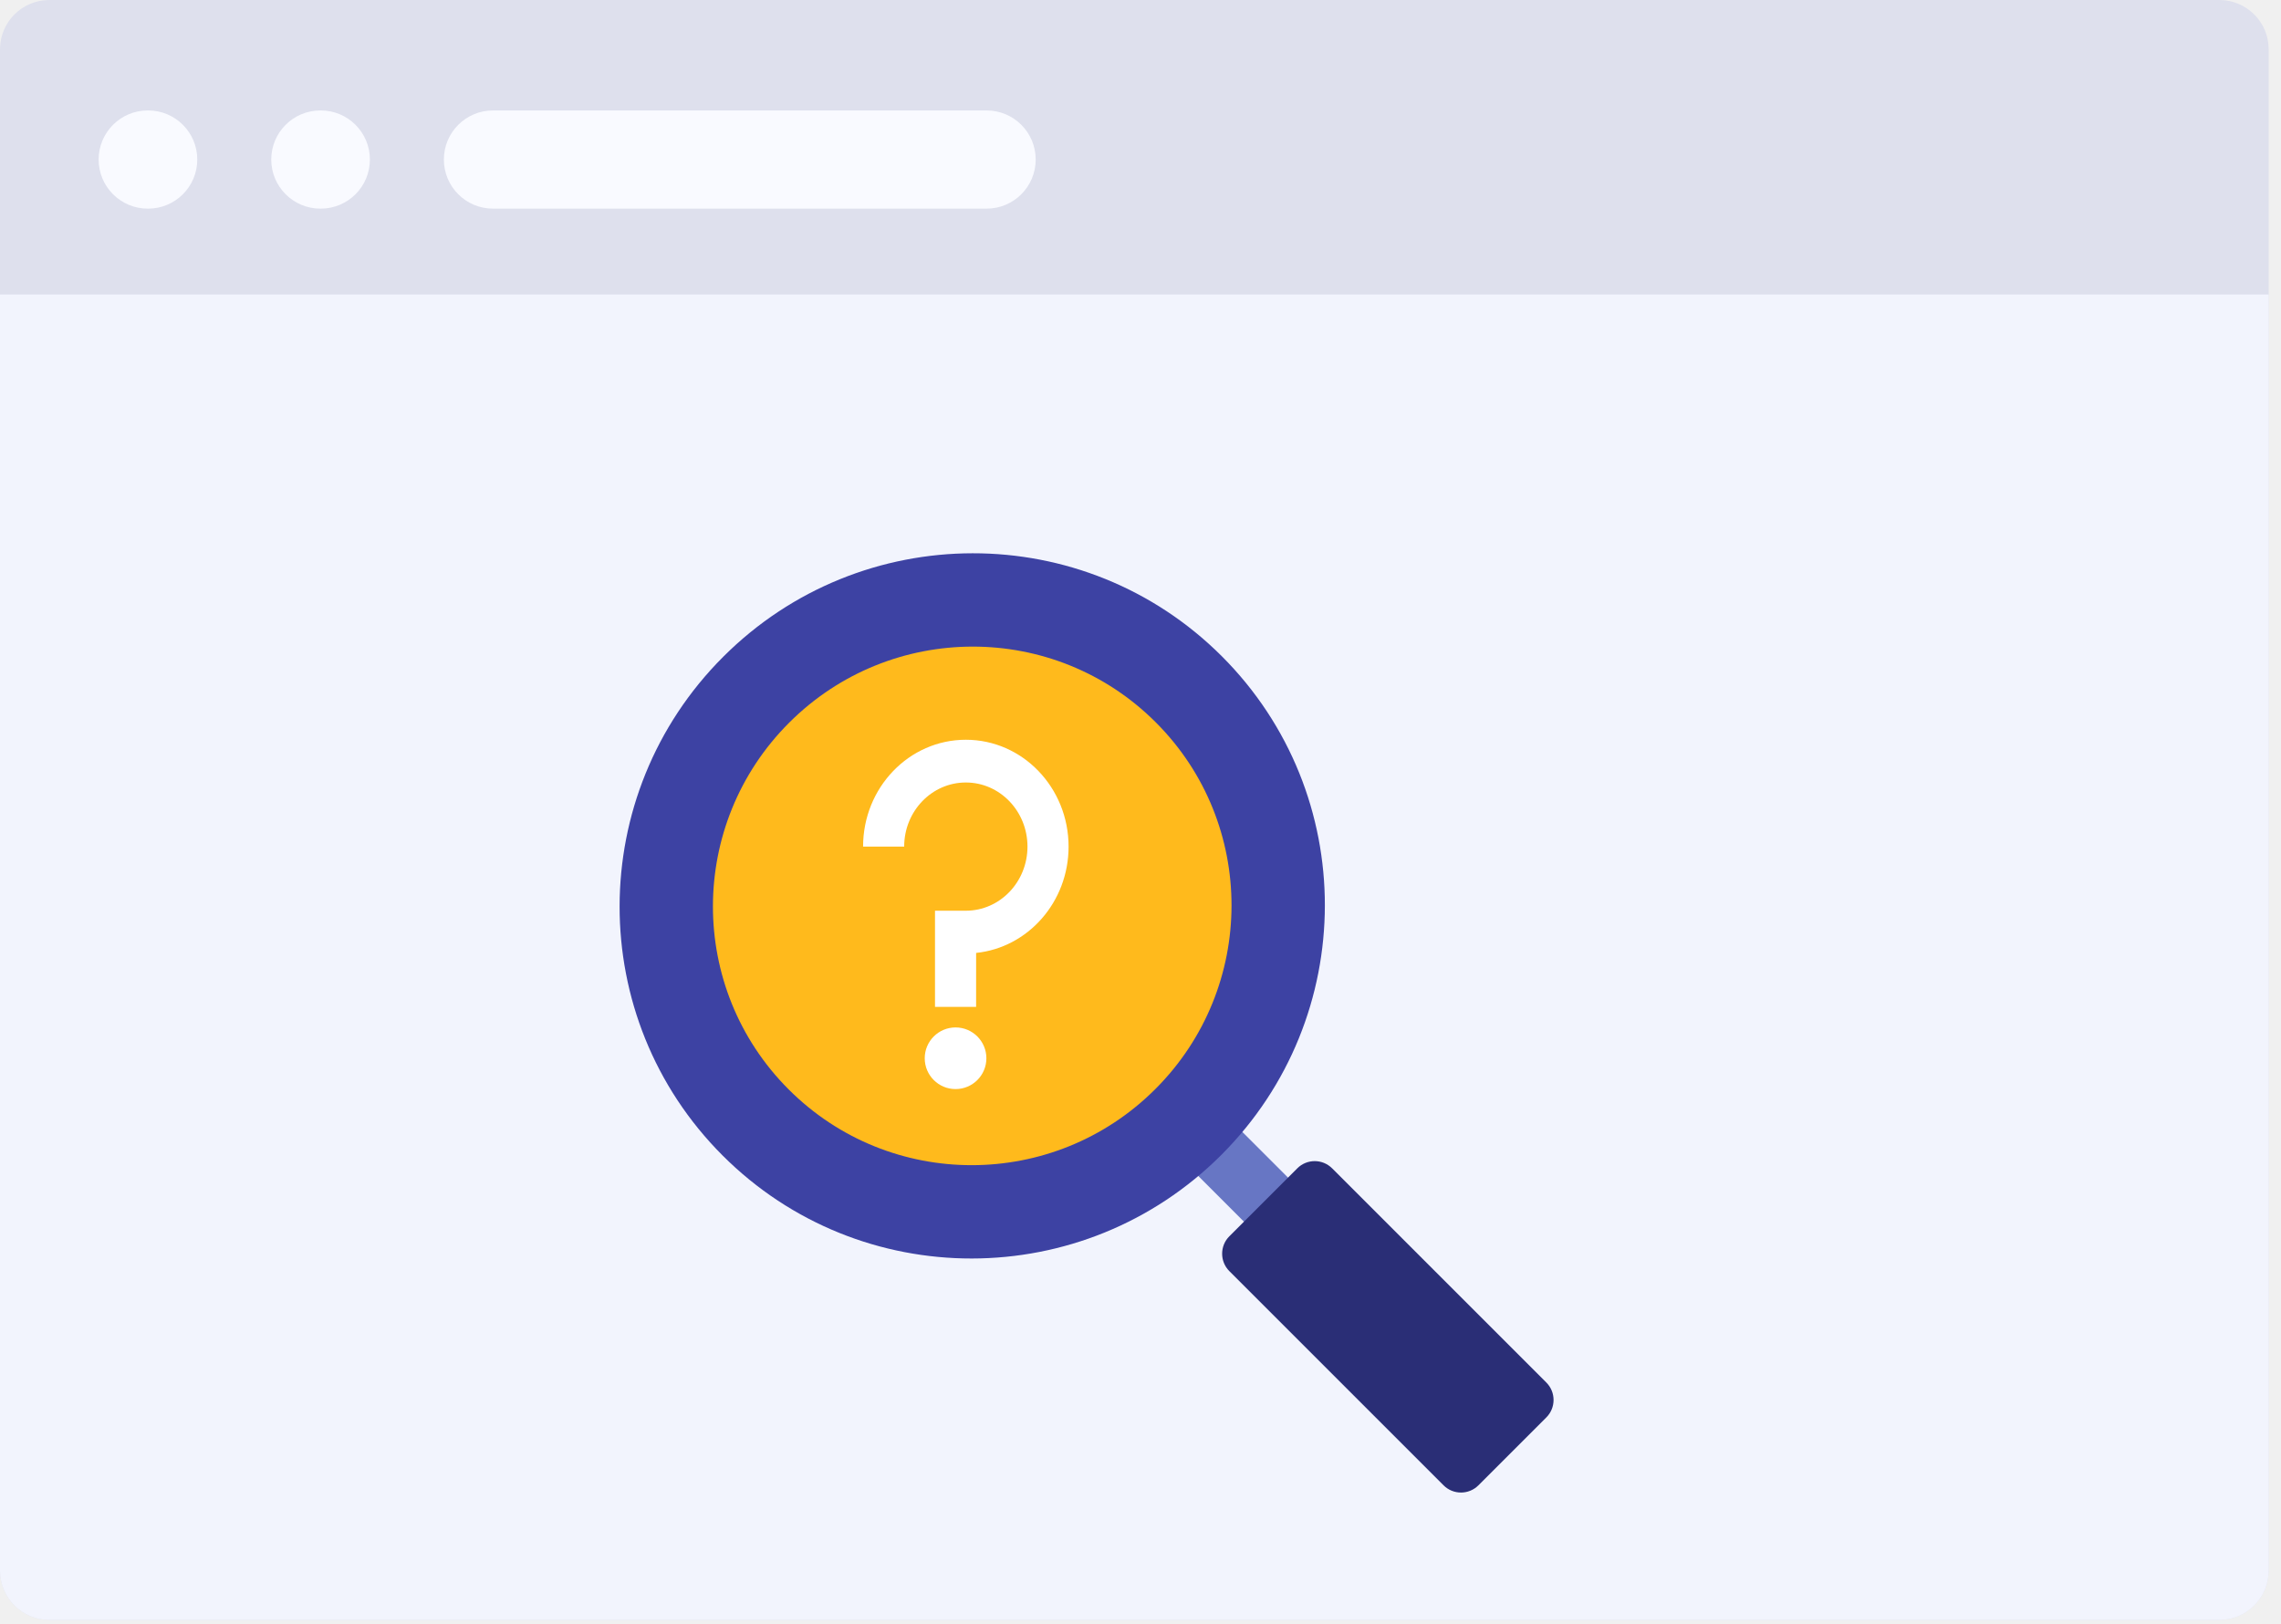
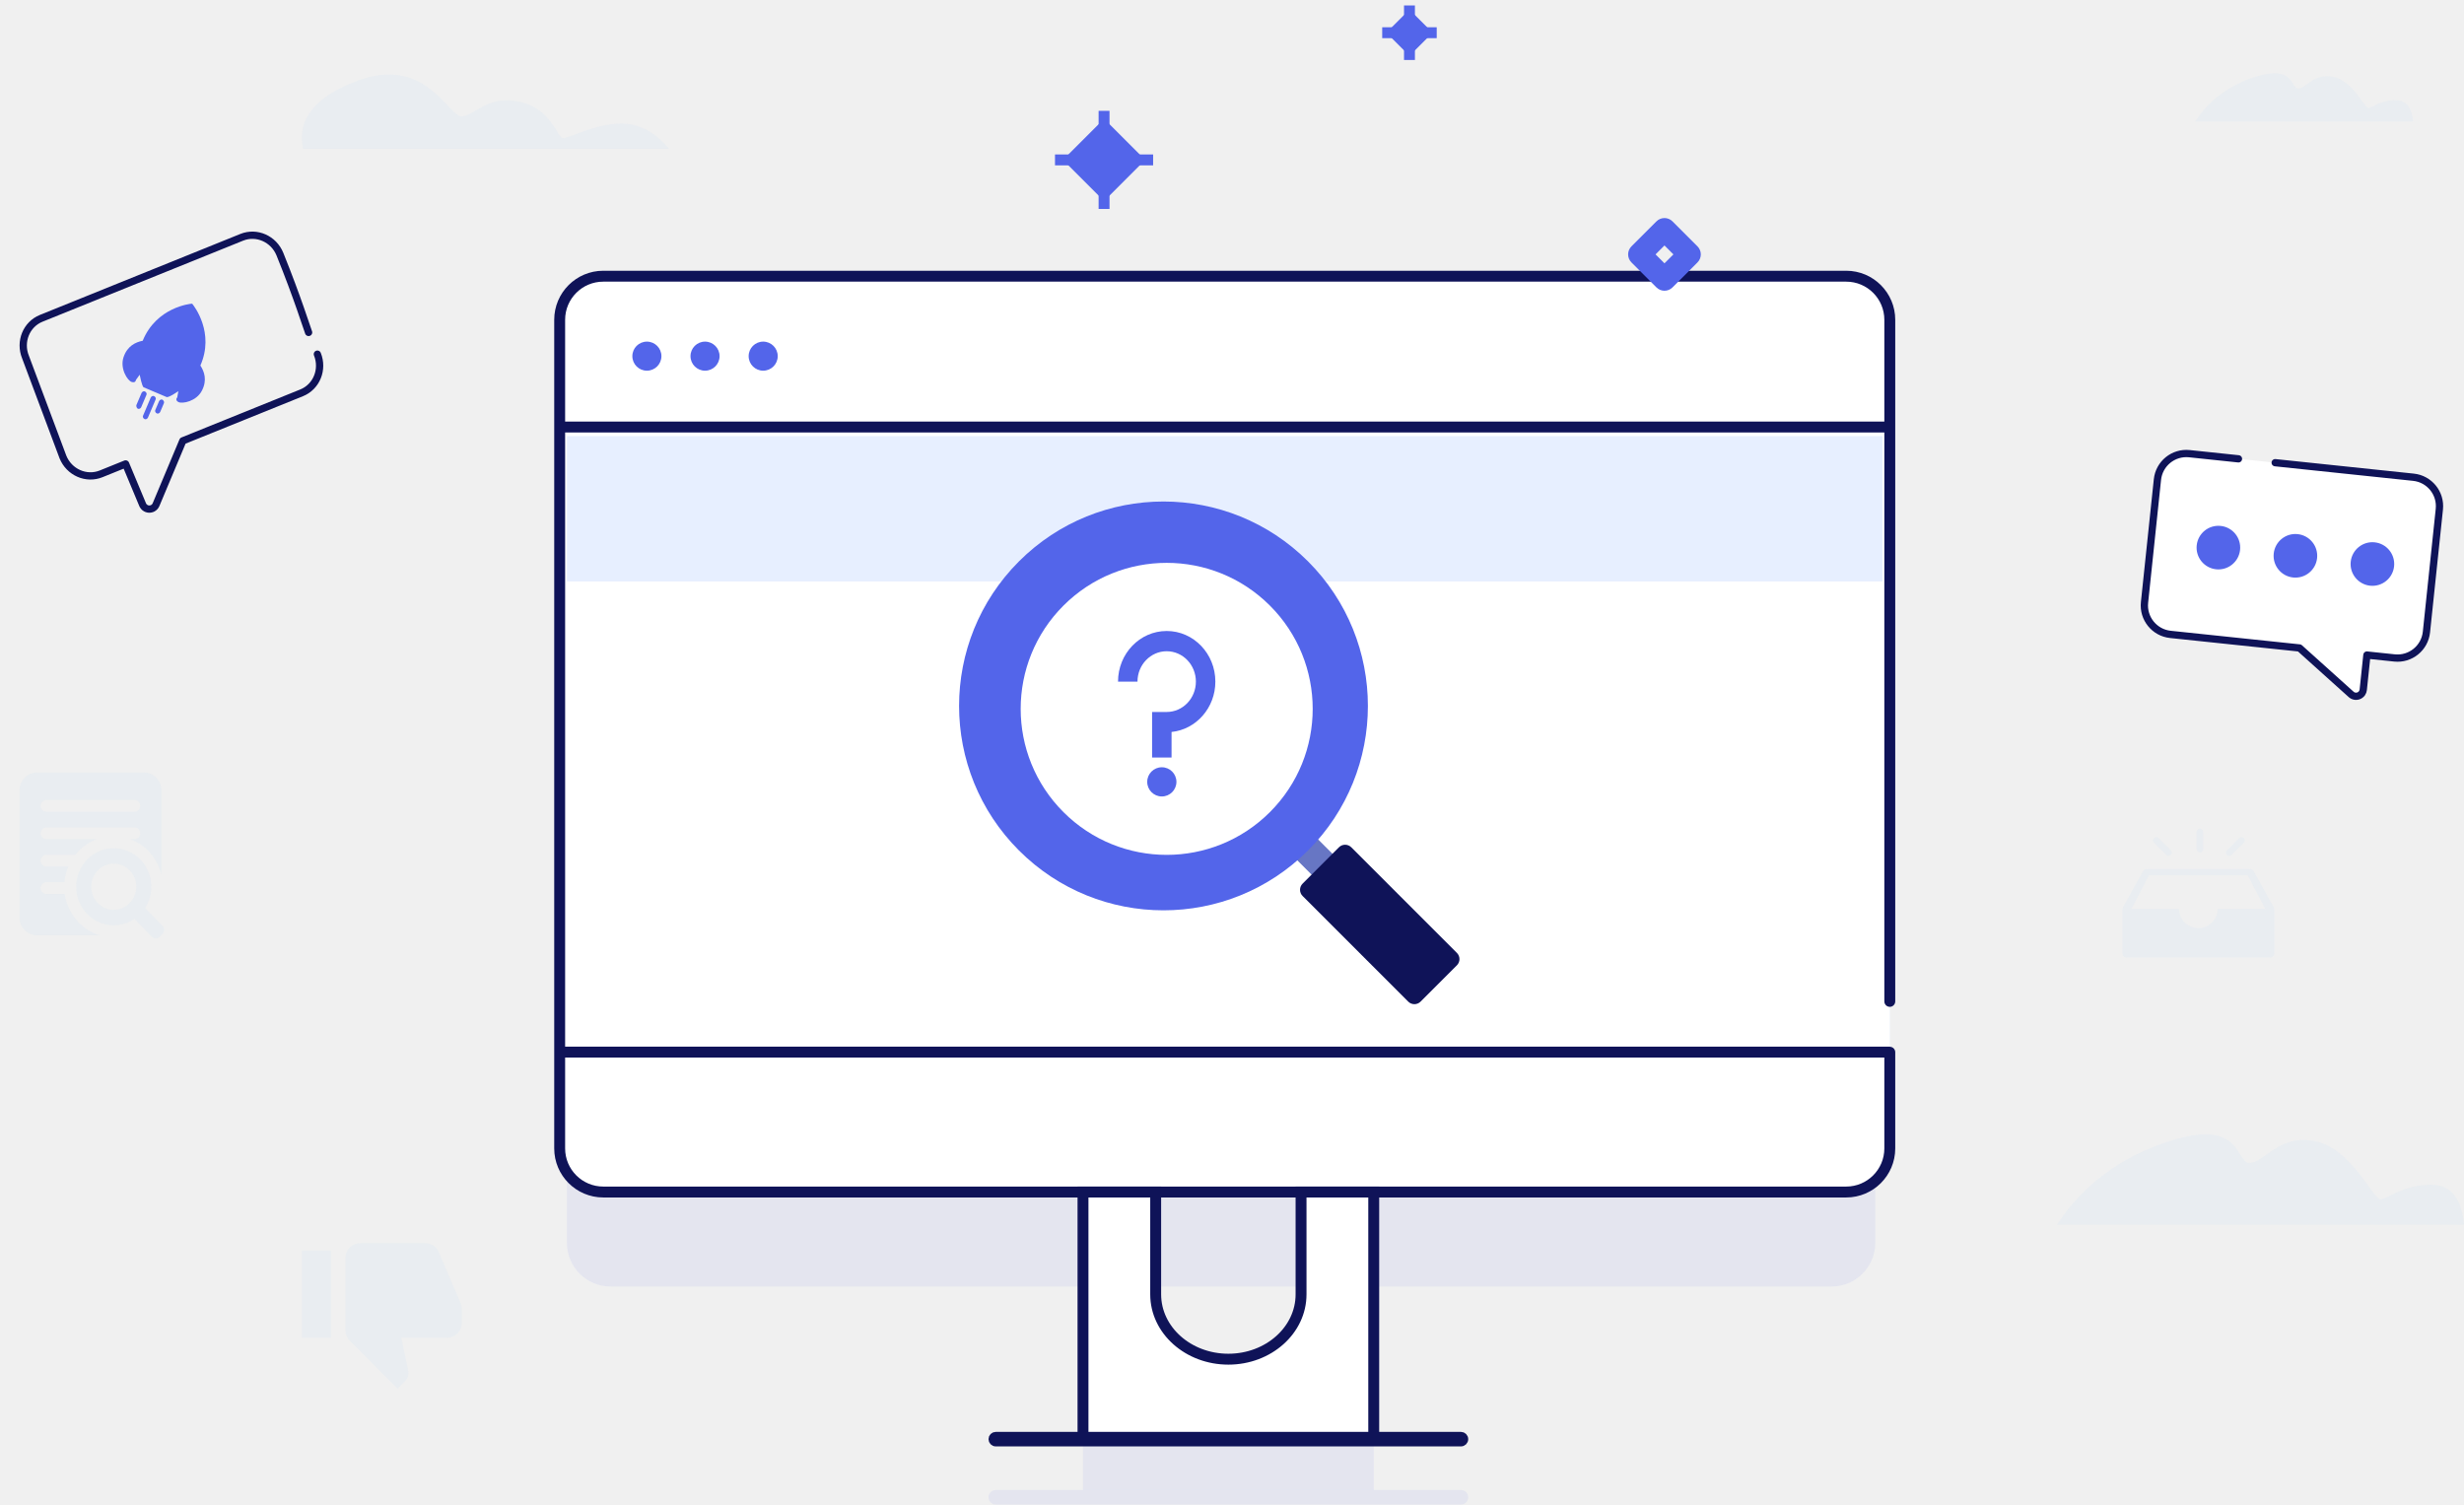
- <svg xmlns="http://www.w3.org/2000/svg" width="111px" height="79px" viewBox="0 0 111 79" version="1.1">
-   <g id="缺省页" stroke="none" stroke-width="1" fill="none" fill-rule="evenodd">
-     <g id="所有报告-" transform="translate(-498, -283)">
-       <g id="Group-Copy" transform="translate(498, 283)">
-         <rect id="Rectangle-7-Copy-13" fill="#DEE0ED" x="0" y="0" width="110.4" height="78.833" rx="2.4" />
-         <path d="M0,14.333 L110.4,14.333 L110.4,76.433 C110.4,77.759 109.325,78.833 108,78.833 L2.4,78.833 C1.075,78.833 -1.16994273e-15,77.759 0,76.433 L0,14.333 L0,14.333 Z" id="Rectangle-7-Copy-13" fill="#F2F4FD" />
-         <rect id="Rectangle-21-Copy-14" fill="#F9FAFF" x="4.8" y="5.375" width="4.8" height="4.778" rx="2.389" />
-         <rect id="Rectangle-21-Copy-19" fill="#F9FAFF" x="13.2" y="5.375" width="4.8" height="4.778" rx="2.389" />
-         <rect id="Rectangle-21-Copy-18" fill="#F9FAFF" x="21.6" y="5.375" width="28.8" height="4.778" rx="2.389" />
-         <g id="Group-9" transform="translate(23, 19)">
-           <g id="Group-7" transform="translate(31.86354, 32.18313) rotate(-45) translate(-31.86354, -32.18313) translate(14.36354, 4.683129)">
-             <rect id="Rectangle-25" fill="#6776C4" x="15.663" y="33.274" width="3.032" height="6.05" />
-             <rect id="Rectangle-25-Copy" fill="#2A2E76" x="13.458" y="37.357" width="7.074" height="17.141" rx="1.2" />
-             <ellipse id="Oval-11" fill="#3D42A3" cx="17.179" cy="17.141" rx="17.179" ry="17.141" />
-             <ellipse id="Oval-11" fill="#FFBA1C" cx="17.179" cy="17.141" rx="12.632" ry="12.604" />
+ <svg xmlns="http://www.w3.org/2000/svg" width="339px" height="207px" viewBox="0 0 339 207" version="1.1">
+   <g id="页面-1" stroke="none" stroke-width="1" fill="none" fill-rule="evenodd">
+     <g id="新主题缺省图" transform="translate(-925, -399)">
+       <g id="暂无冲刺" transform="translate(926, 400)">
+         <g id="编组-21" transform="translate(144.8983, 15)">
+           <line x1="0" y1="6" x2="12" y2="6" id="直线-8" stroke="#5365EA" stroke-width="1.5" stroke-linecap="square" />
+           <line x1="0" y1="6" x2="12" y2="6" id="直线-8" stroke="#5365EA" stroke-width="1.5" stroke-linecap="square" transform="translate(6, 6) rotate(90) translate(-6, -6) " />
+           <rect id="矩形" fill="#5365EA" transform="translate(6, 6) rotate(45) translate(-6, -6) " x="2" y="2" width="8" height="8" />
+         </g>
+         <g id="编组-21" transform="translate(189.9163, 0.5)" stroke="#5365EA">
+           <line x1="0" y1="3" x2="6" y2="3" id="直线-8" stroke-width="1.5" stroke-linecap="square" />
+           <polygon id="矩形" fill="#5365EA" transform="translate(3, 3) rotate(45) translate(-3, -3) " points="1.25 1.25 4.75 1.25 4.75 4.75 1.25 4.75" />
+           <line x1="1.00280713e-15" y1="3" x2="6" y2="3" id="直线-8" stroke-width="1.5" stroke-linecap="square" transform="translate(3, 3) rotate(90) translate(-3, -3) " />
+         </g>
+         <g id="编组-23" transform="translate(24.3127, 51.03641) rotate(-22) translate(-24.3127, -51.03641) translate(4.812697, 36.03641)">
+           <path d="M37.756,18.805 C37.756,21.081 35.965,22.927 33.756,22.927 L16.125,22.927 L9.418,29.688 C9.264,29.843 9.064,29.943 8.85,29.973 L8.72,29.984 C8.207,29.989 7.78,29.608 7.717,29.111 L7.709,28.995 L7.638,22.927 L4,22.927 C1.791,22.927 1.8189894e-12,21.081 1.8189894e-12,18.805 L0.375,4.123 C0.375,1.846 2.165,8.86757334e-12 4.375,8.86757334e-12 L34.131,8.86757334e-12 C36.34,8.86757334e-12 38.131,1.846 38.131,4.123 C38.131,10.616 37.756,15.054 37.756,15.583" id="路径" stroke="#0F1358" stroke-linecap="round" stroke-linejoin="round" />
+           <g id="编组" transform="translate(11.64937, 4.785122)" fill-rule="nonzero">
+             <path d="M7.627,3.819 C6.512,5.166 7.534,6.28 7.627,6.373 C7.72,6.466 8.834,7.488 10.181,6.373 C11.342,5.119 10.32,3.866 10.227,3.773 C10.088,3.726 8.881,2.658 7.627,3.819 Z" id="路径" fill="#000000" />
+             <path d="M0.383,11.202 L1.683,9.902 C1.823,9.763 2.101,9.763 2.194,9.902 C2.333,10.041 2.333,10.32 2.194,10.413 L0.894,11.713 C0.755,11.852 0.476,11.852 0.383,11.713 C0.29,11.62 0.29,11.342 0.383,11.202 Z M1.219,13.385 C1.08,13.524 0.801,13.524 0.708,13.385 C0.569,13.245 0.569,12.967 0.708,12.874 L2.612,10.97 C2.751,10.831 3.03,10.831 3.123,10.97 C3.262,11.109 3.262,11.388 3.123,11.481 L1.219,13.385 Z M4.005,12.363 L3.076,13.292 C2.937,13.431 2.658,13.431 2.566,13.292 C2.426,13.153 2.426,12.874 2.566,12.781 L3.494,11.852 C3.633,11.713 3.912,11.713 4.005,11.852 C4.098,11.992 4.144,12.224 4.005,12.363 Z M10.599,9.438 C10.784,10.413 10.738,11.667 9.484,12.735 C8.231,13.803 6.327,13.431 5.909,12.967 C5.537,12.502 6.002,12.317 6.002,12.317 L6.466,11.574 C6.466,11.574 4.887,11.945 4.655,11.713 L3.448,10.506 L2.24,9.299 C2.055,9.113 2.38,7.488 2.38,7.488 L1.637,7.952 C1.637,7.952 1.451,8.37 0.987,7.998 C0.522,7.627 0.151,5.677 1.219,4.423 C2.287,3.169 3.541,3.123 4.516,3.308 C7.998,-0.267 12.502,1.033 12.735,1.126 C12.874,1.544 14.128,6.002 10.599,9.438 L10.599,9.438 Z" id="形状" fill="#5365EA" />
          </g>
-           <path d="M24,17 C26.761,17 29,19.328 29,22.2 C29,24.896 27.027,27.113 24.501,27.374 L24.5,30 L22.5,30 L22.5,25.32 L24,25.32 L24,25.32 C25.657,25.32 27,23.923 27,22.2 C27,20.477 25.657,19.08 24,19.08 C22.343,19.08 21,20.477 21,22.2 L19,22.2 C19,19.328 21.239,17 24,17 Z" id="Combined-Shape" fill="#FFFFFF" />
-           <circle id="Oval-13" fill="#FFFFFF" cx="23.5" cy="32.5" r="1.5" />
        </g>
+         <path d="M282,167.5 L338,167.5 C337.667,163.833 336.167,162 333.5,162 C329.5,162 327.5,164 326.5,164 C325.5,164 322.5,157 317.5,156 C312.5,155 310.5,159 308.5,159 C306.5,159 307.578,152.767 297.5,156 C290.781,158.155 285.615,161.988 282,167.5 Z" id="直线-9" fill-opacity="0.32" fill="#D9E6F2" />
+         <g id="审核-(2)" transform="translate(1.677874, 105.2707)" fill="#D9E6F2" fill-rule="nonzero" opacity="0.32">
+           <path d="M19.673,21.104 L17.285,18.654 C17.847,17.784 18.146,16.769 18.145,15.732 C18.145,12.802 15.831,10.427 12.976,10.427 C10.122,10.427 7.808,12.802 7.808,15.732 C7.808,18.662 10.122,21.037 12.976,21.037 C13.993,21.037 14.985,20.73 15.824,20.156 L18.21,22.606 C18.352,22.752 18.547,22.834 18.75,22.834 C18.954,22.834 19.148,22.752 19.29,22.606 L19.672,22.213 C19.969,21.904 19.969,21.414 19.672,21.105 L19.673,21.104 Z M15.768,17.096 C15.467,17.749 14.951,18.278 14.306,18.596 C13.894,18.803 13.439,18.912 12.977,18.915 C11.264,18.915 9.876,17.489 9.876,15.732 C9.876,13.973 11.264,12.548 12.977,12.548 C14.69,12.548 16.078,13.973 16.078,15.732 C16.078,16.222 15.961,16.681 15.768,17.096 L15.768,17.096 Z M6.235,16.725 L3.706,16.725 C3.273,16.725 2.919,16.361 2.919,15.917 C2.919,15.472 3.273,15.108 3.707,15.108 L6.191,15.108 C6.255,14.365 6.435,13.638 6.726,12.952 L3.707,12.952 C3.273,12.952 2.919,12.588 2.919,12.144 C2.919,11.699 3.273,11.335 3.707,11.335 L7.687,11.335 C8.458,10.359 9.482,9.613 10.648,9.179 L3.707,9.179 C3.273,9.179 2.919,8.815 2.919,8.371 C2.919,7.926 3.273,7.562 3.707,7.562 L15.83,7.562 C16.264,7.562 16.618,7.926 16.618,8.371 C16.618,8.815 16.264,9.179 15.83,9.179 L15.237,9.179 C17.36,9.963 18.992,11.804 19.53,14.084 L19.53,2.466 C19.53,1.119 18.456,0.016 17.143,0.016 L2.394,0.016 C1.082,0.016 0.007,1.119 0.007,2.466 L0.007,19.959 C0.007,21.307 1.081,22.409 2.394,22.409 L11.044,22.409 C8.526,21.657 6.615,19.445 6.234,16.725 L6.235,16.725 Z M3.706,3.79 L15.83,3.79 C16.263,3.79 16.617,4.153 16.617,4.598 C16.617,5.043 16.263,5.407 15.83,5.407 L3.707,5.407 C3.273,5.407 2.919,5.043 2.919,4.598 C2.919,4.153 3.273,3.79 3.707,3.79 L3.706,3.79 Z" id="形状" />
+         </g>
+         <g id="主体" transform="translate(76, 29)">
+           <rect id="形状结合" fill="#5365EA" opacity="0.08" x="72" y="167" width="40" height="8" />
+           <g id="内容" transform="translate(80, 69)">
+             <path d="M6,0 L88,0 C91.314,-6.08718376e-16 94,2.686 94,6 L94,18 L94,18 L0,18 L0,6 C-1.29399067e-15,2.686 2.686,-2.79460044e-16 6,0 Z" id="矩形" fill="#E7EFFF" />
+             <path d="M0,38.757 L0,5.681 C0,2.544 2.686,0 6,0 L88,0 C91.314,0 94,2.544 94,5.681 L94,39" id="路径备份" stroke="#0F1358" stroke-width="1.5" />
+           </g>
+           <path d="M10,107.931 L10,107.931 L10,99 C10,95.686 12.686,93 16,93 L58,93 C61.314,93 64,95.686 64,99 L64,108.188 L64,108.188" id="路径" stroke="#0F1358" stroke-width="1.5" />
+           <g id="电脑" transform="translate(0, 8)">
+             <path d="M6,0 L177,0 C180.314,-6.08718376e-16 183,2.686 183,6 L183,52 L183,52 L0,52 L0,6 C-4.05812251e-16,2.686 2.686,6.08718376e-16 6,0 Z" id="矩形" fill="#E7EFFF" />
+             <path d="M7,119 L175,119 C178.314,119 181,121.686 181,125 L181,139 L181,139 L1,139 L1,125 C1,121.686 3.686,119 7,119 Z" id="矩形备份" fill="#5365EA" opacity="0.08" transform="translate(91, 129) scale(1, -1) translate(-91, -129) " />
+             <path d="M6,99 L177,99 C180.314,99 183,101.686 183,105 L183,122 L183,122 L0,122 L0,105 C-4.05812251e-16,101.686 2.686,99 6,99 Z" id="矩形备份" fill="#E7EFFF" transform="translate(91.5, 110.5) scale(1, -1) translate(-91.5, -110.5) " />
+             <path d="M183,106.767 C183,109.708 183,114.119 183,120 C183,123.314 180.314,126 177,126 L6,126 C2.686,126 0,123.314 0,120 L0,6 C0,2.686 2.686,0 6,0 L112.319,0 L177,0 C180.314,0 183,2.686 183,6 C183,55.121 183,84.915 183,99.772" id="路径" stroke="#0F1358" stroke-width="1.5" fill="#FFFFFF" stroke-linecap="round" stroke-linejoin="round" />
+             <path d="M82,140.081 C82,145.007 86.477,149 92,149 C97.523,149 102,145.007 102,140.081 L102,140.081 L102,126 L112,126 L112,160 L72,160 L72,126 L82,126 Z" id="形状结合" stroke="#0F1358" stroke-width="1.5" fill="#FFFFFF" />
+             <rect id="矩形备份-3" stroke="#0F1358" fill="#0F1358" x="59.5" y="159.5" width="65" height="1" rx="0.5" />
+             <rect id="矩形备份-2" fill="#0F1358" x="0" y="106" width="183" height="1.5" />
+           </g>
+           <path d="M152,10 C151.6,10 151.201,9.847 150.895,9.542 L147.458,6.105 C146.847,5.495 146.847,4.505 147.458,3.895 L150.895,0.458 C151.506,-0.153 152.495,-0.153 153.105,0.458 L156.542,3.895 C157.153,4.505 157.153,5.495 156.542,6.105 L153.105,9.542 C152.8,9.847 152.4,10 152,10 Z M150.772,5 L152,6.228 L153.228,5 L152,3.772 L150.772,5 Z" id="形状" fill="#5365EA" fill-rule="nonzero" />
+           <g id="电脑阴影" transform="translate(59, 175)" fill="#5365EA" opacity="0.08">
+             <rect id="矩形备份-3" x="0" y="0" width="66" height="2" rx="1" />
+           </g>
+           <rect id="矩形" fill="#0F1358" x="0" y="28" width="183" height="1.5" />
+           <rect id="矩形" fill="#E7EFFF" x="1" y="30" width="181" height="20" />
+           <circle id="椭圆形" fill="#5365EA" cx="12" cy="19" r="2" />
+           <circle id="椭圆形备份" fill="#5365EA" cx="20" cy="19" r="2" />
+           <circle id="椭圆形备份-2" fill="#5365EA" cx="28" cy="19" r="2" />
+         </g>
+         <g id="Group-9" transform="translate(119, 55)">
+           <g id="Group-7" transform="translate(49.4465, 49.96086) rotate(-45) translate(-49.4465, -49.96086) translate(20.9465, 8.960861)">
+             <rect id="Rectangle-25" fill="#6776C4" x="26.118" y="53.477" width="4.06" height="8.102" />
+             <rect id="Rectangle-25-Copy" fill="#0F1358" x="23.165" y="58.945" width="9.473" height="22.955" rx="1.2" />
+             <circle id="Oval-11" fill="#5365EA" cx="28.123" cy="28.123" r="28.123" />
+             <circle id="Oval-11" fill="#FFFFFF" cx="28.148" cy="28.72" r="20.088" />
+           </g>
+           <path d="M40.514,30.813 C44.213,30.813 47.21,33.931 47.21,37.777 C47.21,41.388 44.568,44.357 41.184,44.706 L41.184,48.223 L38.506,48.223 L38.506,41.955 L40.514,41.955 L40.514,41.955 C42.733,41.955 44.532,40.085 44.532,37.777 C44.532,35.469 42.733,33.599 40.514,33.599 C38.296,33.599 36.497,35.469 36.497,37.777 L33.819,37.777 C33.819,33.931 36.816,30.813 40.514,30.813 Z" id="Combined-Shape" fill="#5365EA" />
+           <circle id="Oval-13" fill="#5365EA" cx="39.845" cy="51.57" r="2.009" />
+         </g>
+         <g id="编组-26" transform="translate(314.0134, 78.45339) rotate(6) translate(-314.0134, -78.45339) translate(294.5134, 62.95339)">
+           <path d="M15.867,3.55271368e-15 C19.18,3.55271368e-15 25.557,3.55271368e-15 35,3.55271368e-15 C37.209,3.55271368e-15 39,1.791 39,4 L39,21 C39,23.209 37.209,25 35,25 L31.185,25 L31.185,29.803 C31.185,29.972 31.142,30.137 31.062,30.284 L30.994,30.391 C30.695,30.803 30.139,30.92 29.704,30.68 L29.598,30.613 L21.862,25 L4,25 C1.791,25 3.55271368e-15,23.209 3.55271368e-15,21 L3.55271368e-15,4 C3.55271368e-15,1.791 1.791,3.55271368e-15 4,3.55271368e-15 C7.018,3.55271368e-15 9.281,3.55271368e-15 10.79,3.55271368e-15" id="路径" stroke="#0F1358" fill="#FFFFFF" stroke-linecap="round" stroke-linejoin="round" />
+           <path d="M30.629,9.466 C32.286,9.466 33.629,10.809 33.629,12.466 C33.629,14.122 32.286,15.466 30.629,15.466 C28.972,15.466 27.629,14.122 27.629,12.466 C27.629,10.809 28.972,9.466 30.629,9.466 Z M19.975,9.45 C21.632,9.45 22.975,10.793 22.975,12.45 C22.975,14.107 21.632,15.45 19.975,15.45 C18.318,15.45 16.975,14.107 16.975,12.45 C16.975,10.793 18.318,9.45 19.975,9.45 Z M9.32,9.435 C10.977,9.435 12.32,10.778 12.32,12.435 C12.32,14.091 10.977,15.435 9.32,15.435 C7.664,15.435 6.32,14.091 6.32,12.435 C6.32,10.778 7.664,9.435 9.32,9.435 Z" id="形状结合" fill="#5365EA" />
+         </g>
+         <g id="编组" transform="translate(291, 113)" fill="#D9E6F2" fill-rule="nonzero" opacity="0.32">
+           <path d="M17.538,5.556 L3.371,5.556 C3.154,5.556 2.955,5.673 2.849,5.863 L0.076,10.841 C0.026,10.93 0,11.03 0,11.132 L0,17.145 C0,17.475 0.267,17.742 0.597,17.742 L20.309,17.742 C20.639,17.742 20.907,17.475 20.907,17.145 L20.907,11.132 C20.907,11.03 20.881,10.93 20.831,10.841 L18.06,5.863 C17.954,5.673 17.755,5.556 17.538,5.556 Z M13.11,11.037 C13.11,12.503 11.921,13.692 10.453,13.692 C8.985,13.692 7.797,12.503 7.797,11.037 L1.247,11.037 L3.665,6.423 L17.239,6.423 L19.658,11.037 L13.11,11.037 L13.11,11.037 Z M10.667,0 C10.918,0 11.122,0.204 11.122,0.456 L11.122,2.821 C11.122,3.073 10.918,3.277 10.667,3.277 C10.415,3.277 10.211,3.073 10.211,2.821 L10.211,0.456 C10.211,0.204 10.415,0 10.667,0 Z M4.35,1.305 C4.528,1.127 4.816,1.127 4.994,1.305 L4.994,1.305 L6.667,2.977 C6.845,3.155 6.845,3.444 6.667,3.622 C6.489,3.799 6.2,3.799 6.022,3.622 L6.022,3.622 L4.35,1.949 C4.172,1.771 4.172,1.483 4.35,1.305 L4.35,1.305 Z M14.386,2.979 L16.058,1.306 C16.236,1.128 16.525,1.128 16.703,1.306 L16.703,1.306 C16.881,1.484 16.881,1.772 16.703,1.95 L15.03,3.623 C14.852,3.801 14.564,3.801 14.386,3.623 L14.386,3.623 C14.208,3.445 14.208,3.157 14.386,2.979 L14.386,2.979 Z" id="形状" />
+         </g>
+         <path d="M40.528,183.05 L44.528,183.05 L44.528,171.05 L40.528,171.05 L40.528,183.05 Z M62.528,181.05 C62.528,182.15 61.628,183.05 60.528,183.05 L54.218,183.05 L55.168,187.62 L55.198,187.94 C55.198,188.35 55.028,188.73 54.758,189 L53.698,190.05 L47.118,183.46 C46.748,183.1 46.528,182.6 46.528,182.05 L46.528,172.05 C46.528,170.95 47.428,170.05 48.528,170.05 L57.528,170.05 C58.358,170.05 59.068,170.55 59.368,171.27 L62.388,178.32 C62.478,178.55 62.528,178.79 62.528,179.05 L62.528,181.05 Z" id="形状" fill-opacity="0.32" fill="#D9E6F2" fill-rule="nonzero" transform="translate(51.52834, 180.0496) rotate(-360) translate(-51.52834, -180.0496) " />
+         <path d="M301,15.729 L331,15.729 C330.821,13.765 330.018,12.783 328.589,12.783 C326.446,12.783 325.375,13.854 324.839,13.854 C324.304,13.854 322.696,10.104 320.018,9.568 C317.339,9.033 316.268,11.175 315.196,11.175 C314.125,11.175 314.703,7.836 309.304,9.568 C305.704,10.723 302.936,12.776 301,15.729 Z" id="直线-9" fill-opacity="0.32" fill="#D9E6F2" />
+         <path d="M40.679,19.463 L91.053,19.463 C89.083,17.154 86.899,16 84.5,16 C80.902,16 77.4,18 76.5,18 C75.6,18 74.998,14 70.5,13 C66.002,12 64.299,15 62.5,15 C60.701,15 57.566,6.767 48.5,10 C42.456,12.155 39.849,15.309 40.679,19.463 Z" id="直线-9" fill-opacity="0.32" fill="#D9E6F2" />
      </g>
    </g>
  </g>
</svg>
